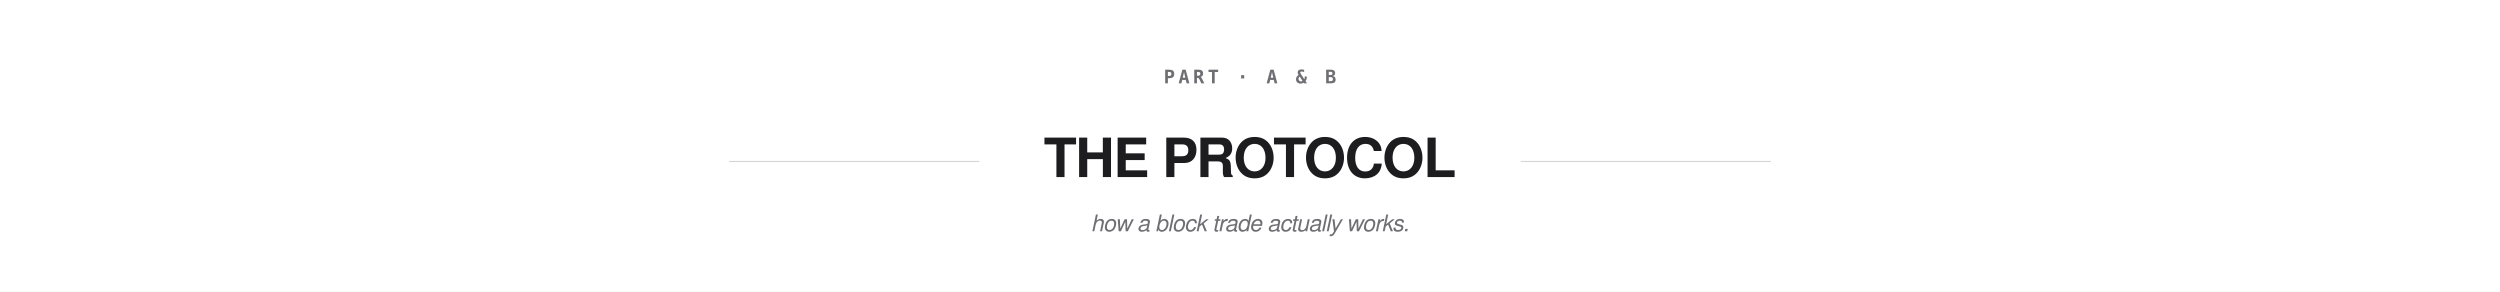
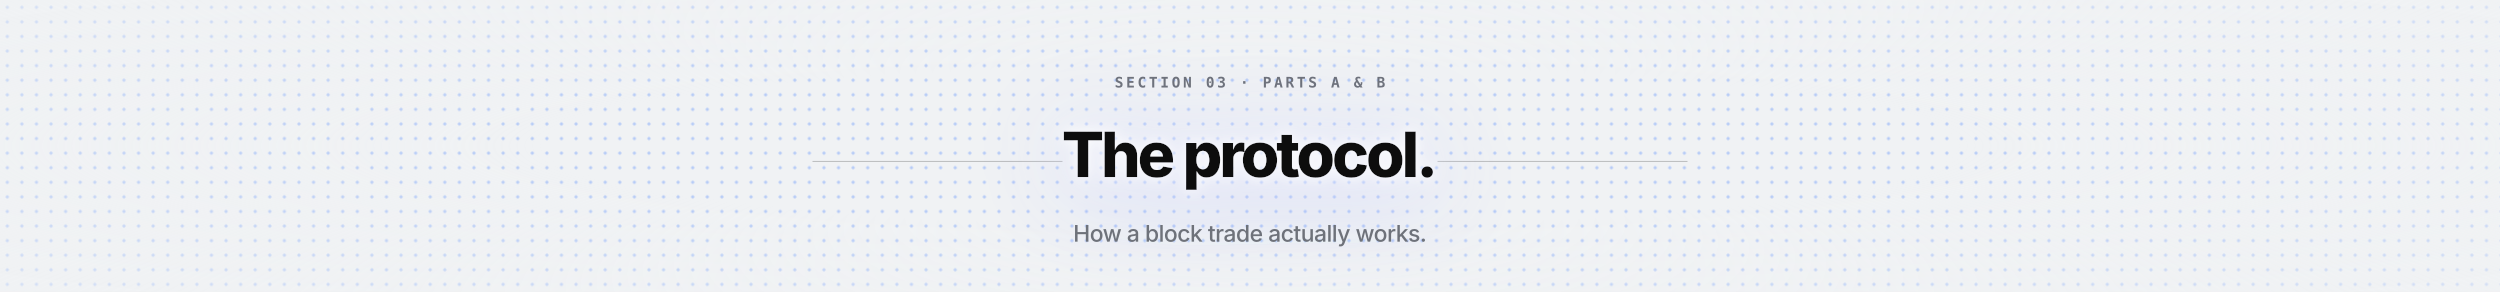
- <svg xmlns="http://www.w3.org/2000/svg" viewBox="0 0 2400 280" width="2400" height="280">
+ <svg xmlns="http://www.w3.org/2000/svg" viewBox="0 0 2400 280" width="2400" height="280" font-family="-apple-system, 'SF Pro Display', 'Helvetica Neue', sans-serif">
  <defs>
-     <marker id="arrInk" viewBox="0 0 10 10" refX="9" refY="5" markerWidth="6" markerHeight="6" orient="auto">
-       <path d="M 0 0 L 10 5 L 0 10 z" fill="#1D1D1F" />
-     </marker>
-     <marker id="arrBlue" viewBox="0 0 10 10" refX="9" refY="5" markerWidth="6" markerHeight="6" orient="auto">
-       <path d="M 0 0 L 10 5 L 0 10 z" fill="#0071E3" />
-     </marker>
-     <marker id="arrRed" viewBox="0 0 10 10" refX="9" refY="5" markerWidth="6" markerHeight="6" orient="auto">
-       <path d="M 0 0 L 10 5 L 0 10 z" fill="#FF3B30" />
-     </marker>
-     <marker id="arrGreen" viewBox="0 0 10 10" refX="9" refY="5" markerWidth="6" markerHeight="6" orient="auto">
-       <path d="M 0 0 L 10 5 L 0 10 z" fill="#34C759" />
-     </marker>
-     <marker id="arrInk3" viewBox="0 0 10 10" refX="9" refY="5" markerWidth="6" markerHeight="6" orient="auto">
-       <path d="M 0 0 L 10 5 L 0 10 z" fill="#6E6E73" />
-     </marker>
+     <pattern id="dotgrid" x="0" y="0" width="14" height="14" patternUnits="userSpaceOnUse">
+       <circle cx="7" cy="7" r="1.6" fill="#0052FF" opacity="0.22" />
+     </pattern>
+     <radialGradient id="vignette" cx="50%" cy="50%" r="70%">
+       <stop offset="40%" stop-color="#F0F2F4" stop-opacity="0" />
+       <stop offset="100%" stop-color="#F0F2F4" stop-opacity="0.55" />
+     </radialGradient>
+     <style>
+       .bloom {
+         filter:
+           drop-shadow(0 0 6px rgba(255,255,255,0.95))
+           drop-shadow(0 0 24px rgba(255,255,255,0.55))
+           drop-shadow(0 8px 36px rgba(0, 82, 255, 0.32));
+       }
+     </style>
  </defs>
-   <rect x="0" y="0" width="2400" height="280" rx="0" fill="#FFFFFF" />
-   <text x="1200" y="80" text-anchor="middle" style="font-family:'SF Mono', 'JetBrains Mono', ui-monospace, Menlo, monospace;font-size:18px;font-weight:700;fill:#6E6E73;letter-spacing:3.24px">PART · A &amp; B</text>
-   <line x1="700" y1="155" x2="940" y2="155" stroke="#D2D2D7" stroke-width="1" />
-   <line x1="1460" y1="155" x2="1700" y2="155" stroke="#D2D2D7" stroke-width="1" />
-   <text x="1200" y="170" text-anchor="middle" style="font-family:'SF Pro Display', 'Helvetica Neue', Helvetica, Arial, sans-serif;font-size:52px;font-weight:700;fill:#1D1D1F;letter-spacing:-1.14px">THE PROTOCOL</text>
-   <text x="1200" y="222" text-anchor="middle" style="font-family:'SF Pro Text', 'Helvetica Neue', Helvetica, Arial, sans-serif;font-size:22px;font-weight:500;fill:#6E6E73;letter-spacing:-0.48px;font-style:italic">how a block trade actually works.</text>
+   <rect x="0" y="0" width="2400" height="280" fill="#F0F2F4" />
+   <rect x="0" y="0" width="2400" height="280" fill="url(#dotgrid)" />
+   <rect x="0" y="0" width="2400" height="280" fill="url(#vignette)" />
+   <text x="1200" y="84" text-anchor="middle" font-family="'SF Mono', monospace" font-size="14" font-weight="700" letter-spacing="2.5" fill="#6E727A">SECTION 03 · PARTS A &amp; B</text>
+   <line x1="780" y1="155" x2="1020" y2="155" stroke="rgba(10,10,12,0.22)" stroke-width="1" />
+   <line x1="1380" y1="155" x2="1620" y2="155" stroke="rgba(10,10,12,0.22)" stroke-width="1" />
+   <text x="1200" y="170" text-anchor="middle" font-family="'SF Pro Display', sans-serif" font-size="60" font-weight="800" letter-spacing="-3" fill="#0A0A0A" class="bloom">The protocol.</text>
+   <text x="1200" y="232" text-anchor="middle" font-family="'SF Pro Text', sans-serif" font-size="22" font-weight="500" letter-spacing="-0.48" fill="#6E727A">How a block trade actually works.</text>
</svg>
